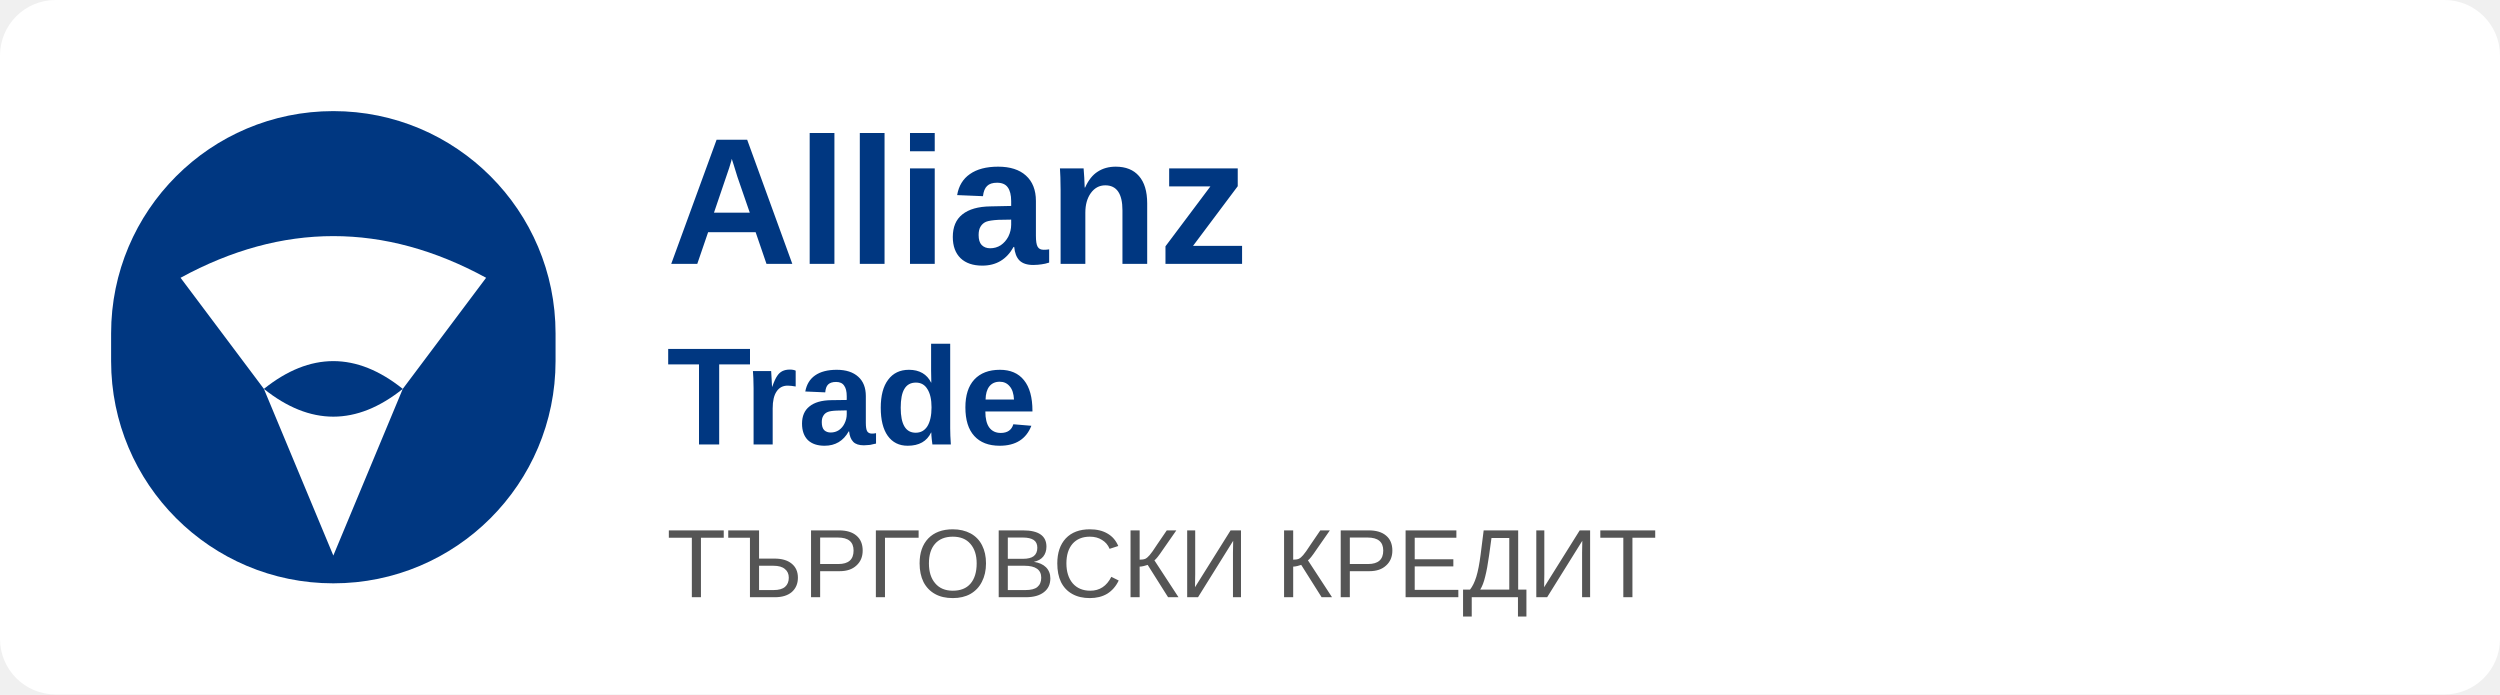
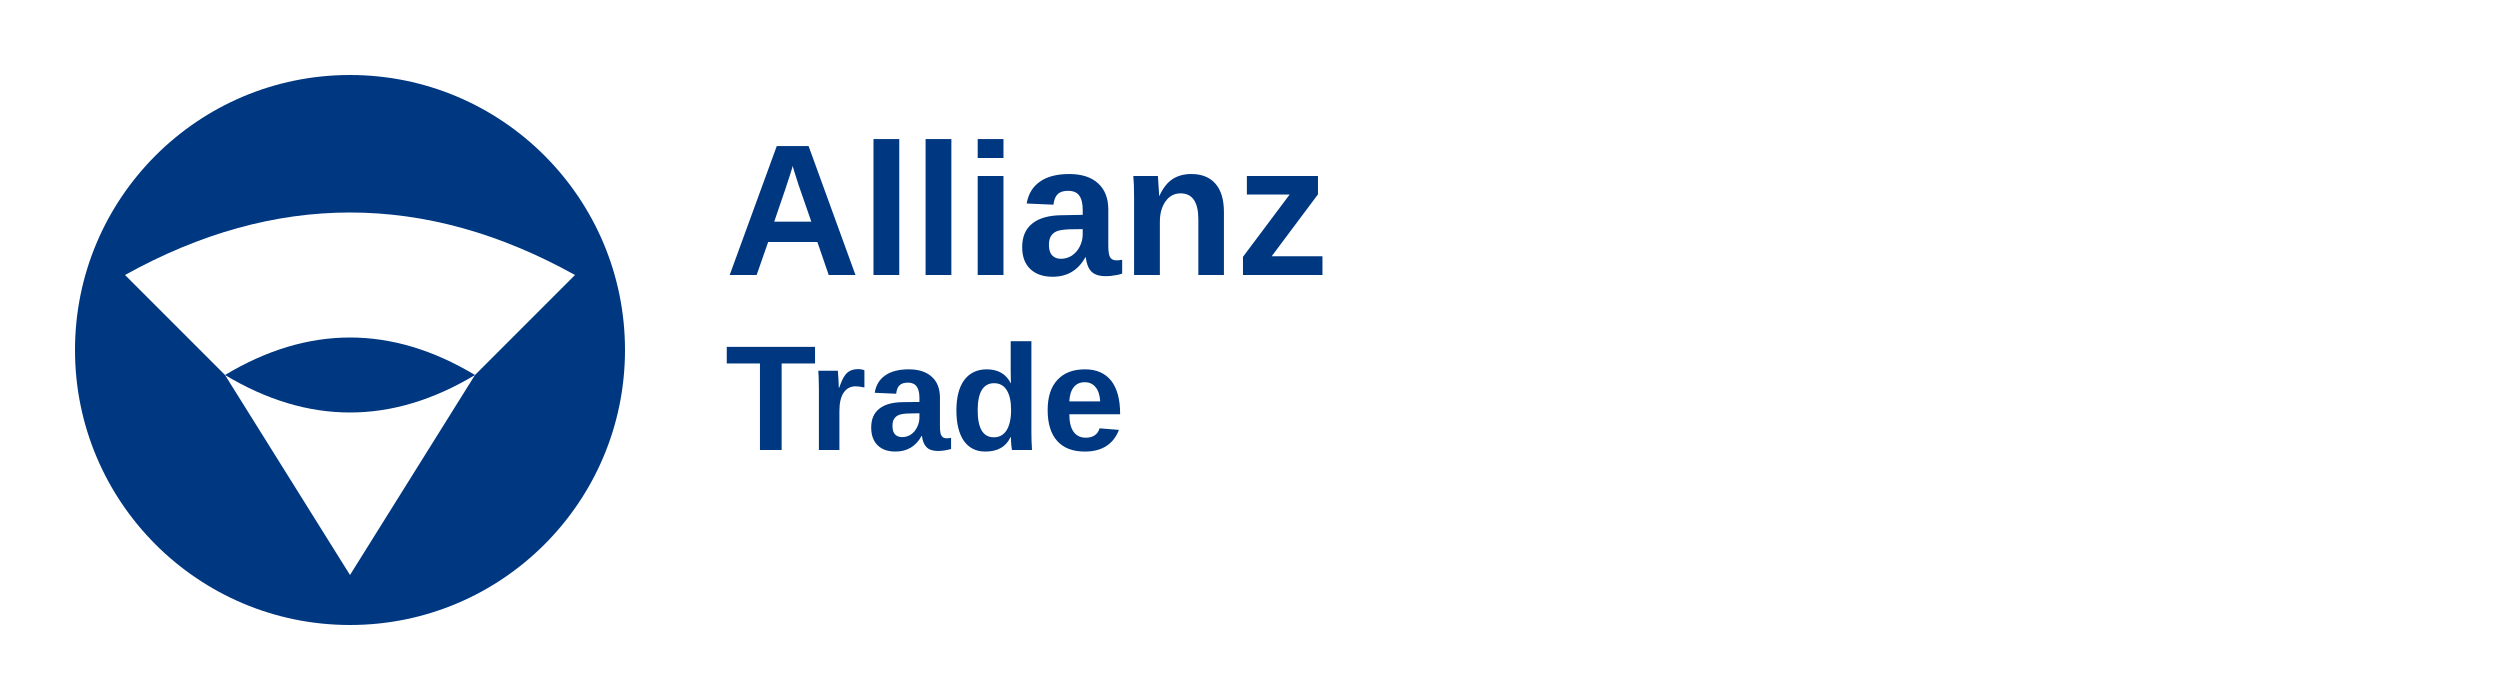
- <svg xmlns="http://www.w3.org/2000/svg" viewBox="0 0 180 50">
-   <rect width="180" height="50" rx="4" fill="white" />
-   <rect x="8" y="8" width="32" height="34" rx="16" fill="#003781" />
-   <path d="M13 20 Q24 14 35 20 L29 28 Q24 24 19 28 Z" fill="white" />
-   <path d="M19 28 Q24 32 29 28 L24 40 Z" fill="white" />
-   <text x="48" y="19" font-family="Arial,sans-serif" font-size="13" font-weight="700" fill="#003781">Allianz</text>
-   <text x="48" y="32" font-family="Arial,sans-serif" font-size="10" font-weight="600" fill="#003781">Trade</text>
-   <text x="48" y="43" font-family="Arial,sans-serif" font-size="7" fill="#555">ТЪРГОВСКИ КРЕДИТ</text>
+ <svg xmlns="http://www.w3.org/2000/svg" viewBox="0 0 200 56">
+   <rect width="200" height="56" fill="white" />
+   <circle cx="28" cy="28" r="22" fill="#003781" />
+   <path d="M10 22 Q28 12 46 22 L38 30 Q28 24 18 30 Z" fill="white" />
+   <path d="M18 30 Q28 36 38 30 L28 46 Z" fill="white" />
+   <circle cx="28" cy="22" r="3" fill="white" />
+   <text x="58" y="22" font-family="Arial,sans-serif" font-size="15" font-weight="700" fill="#003781">Allianz</text>
+   <text x="58" y="36" font-family="Arial,sans-serif" font-size="12" font-weight="600" fill="#003781">Trade</text>
</svg>
